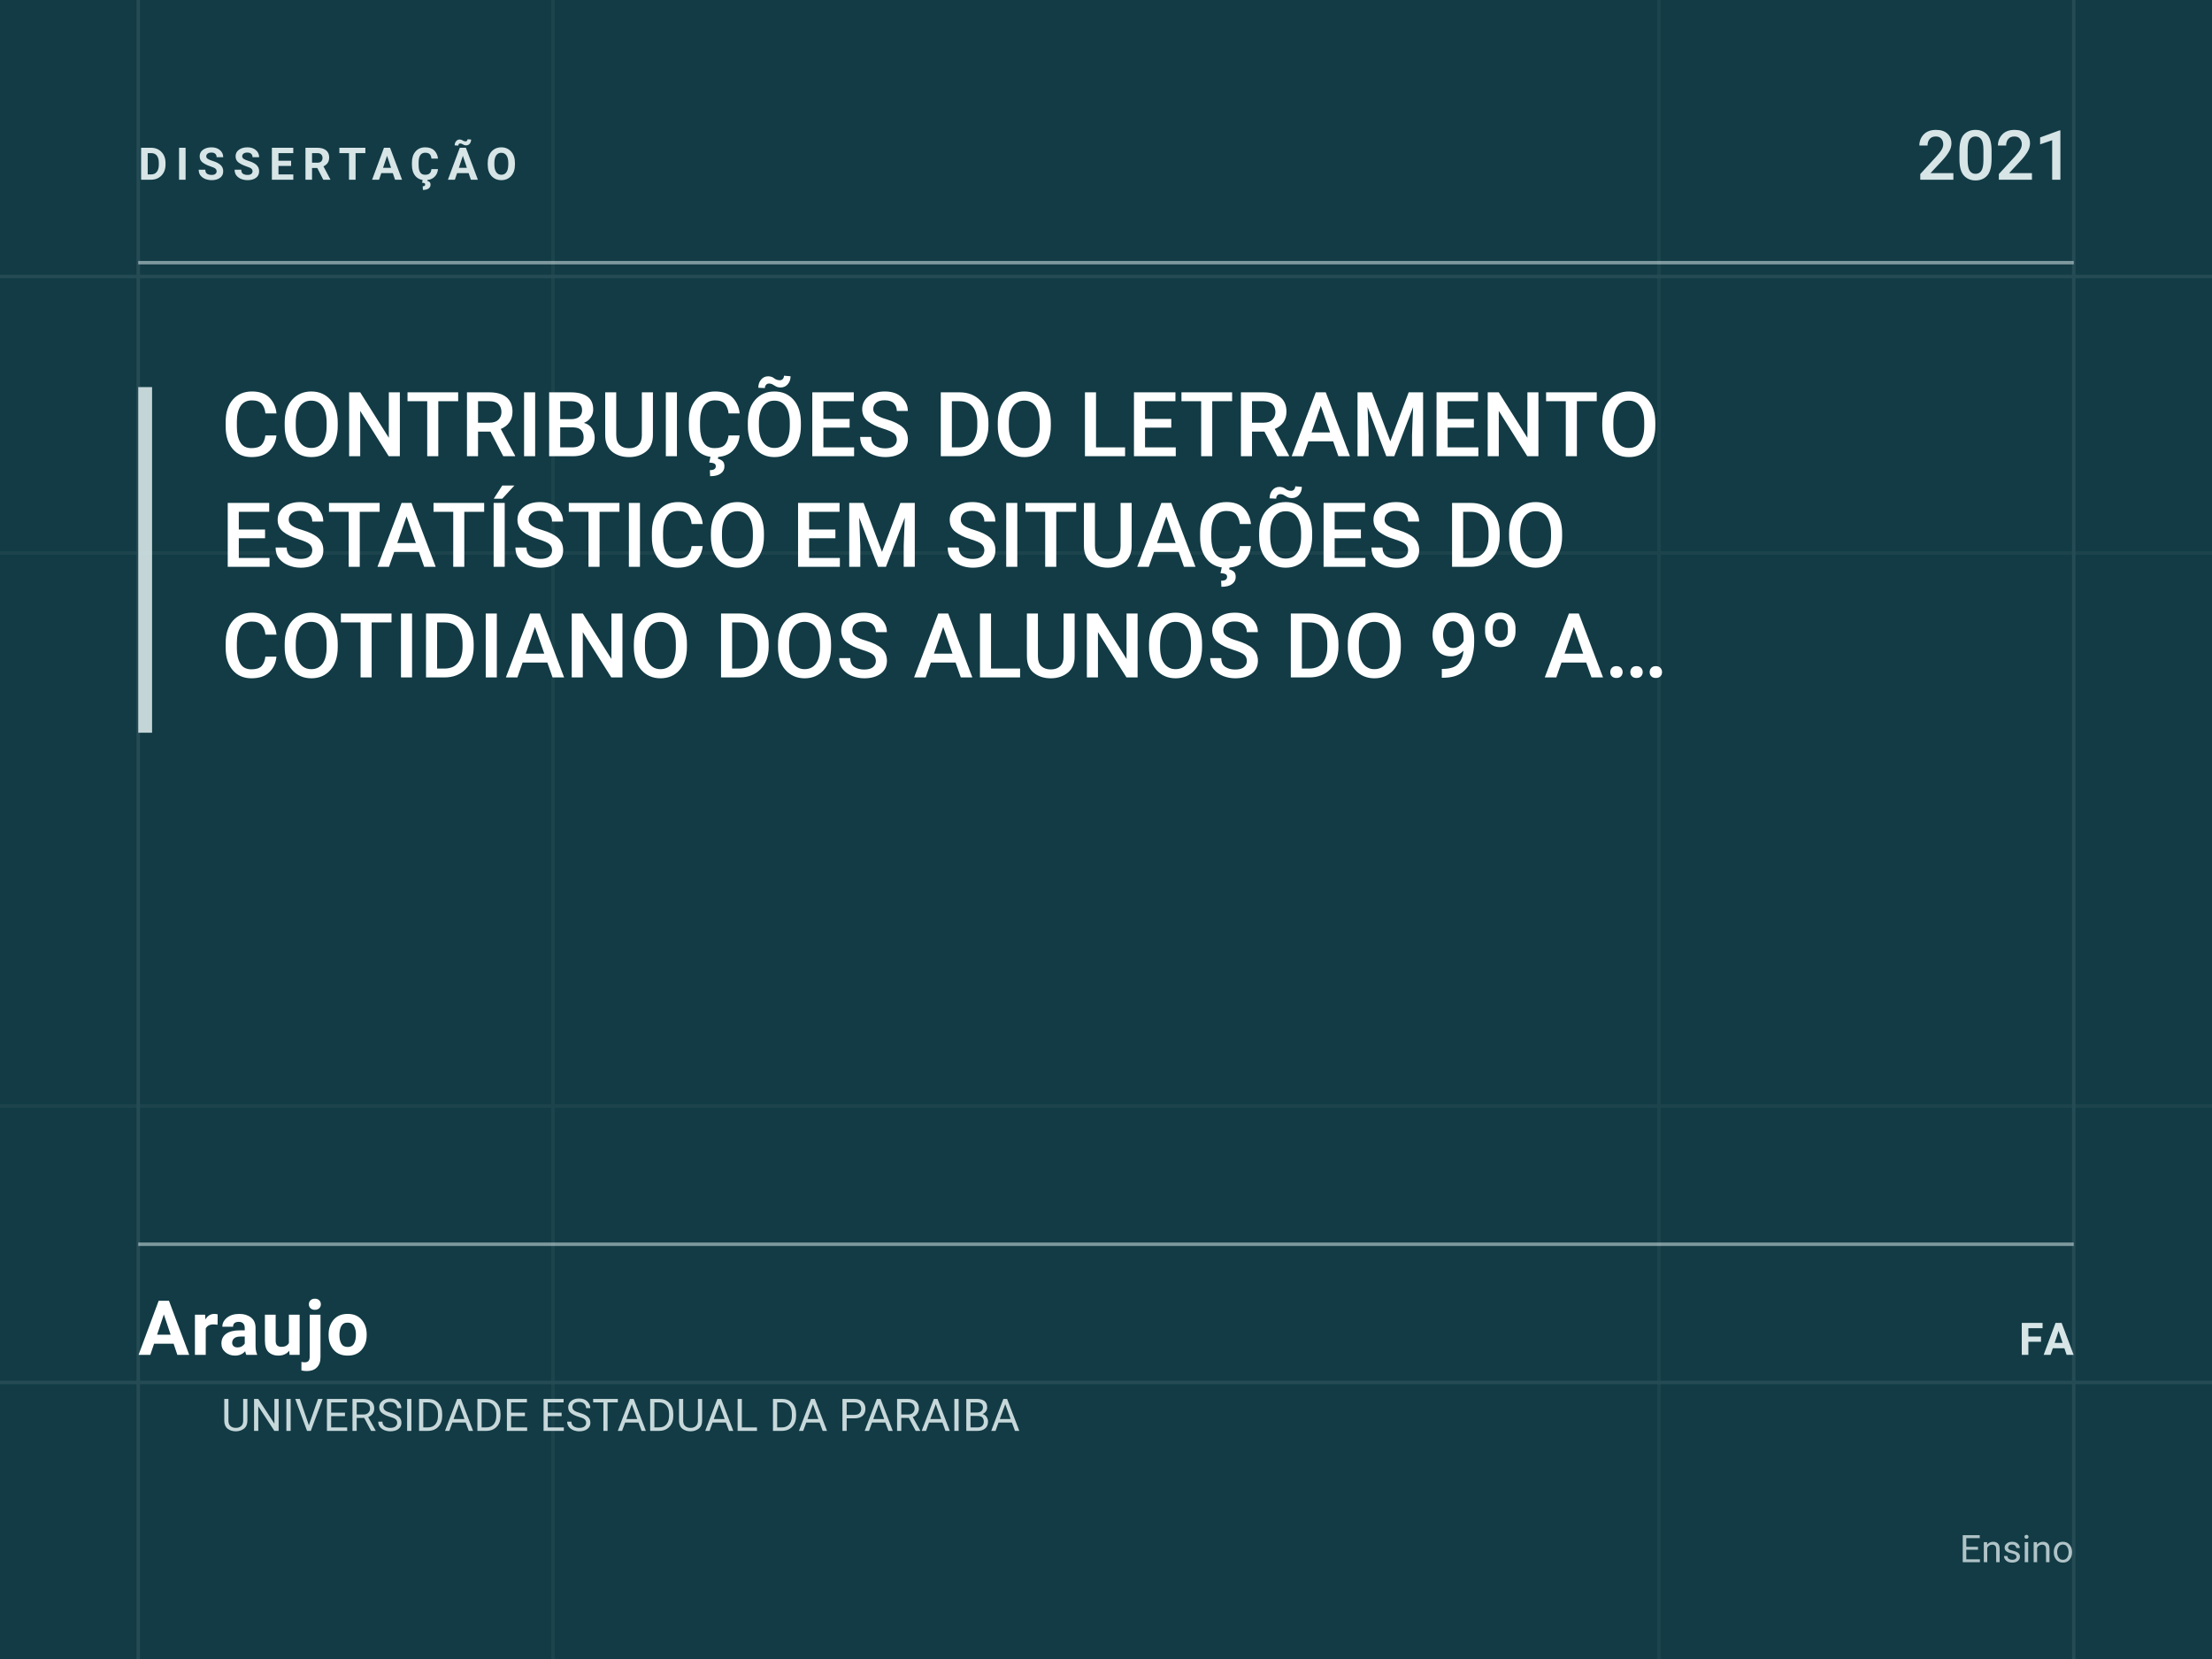
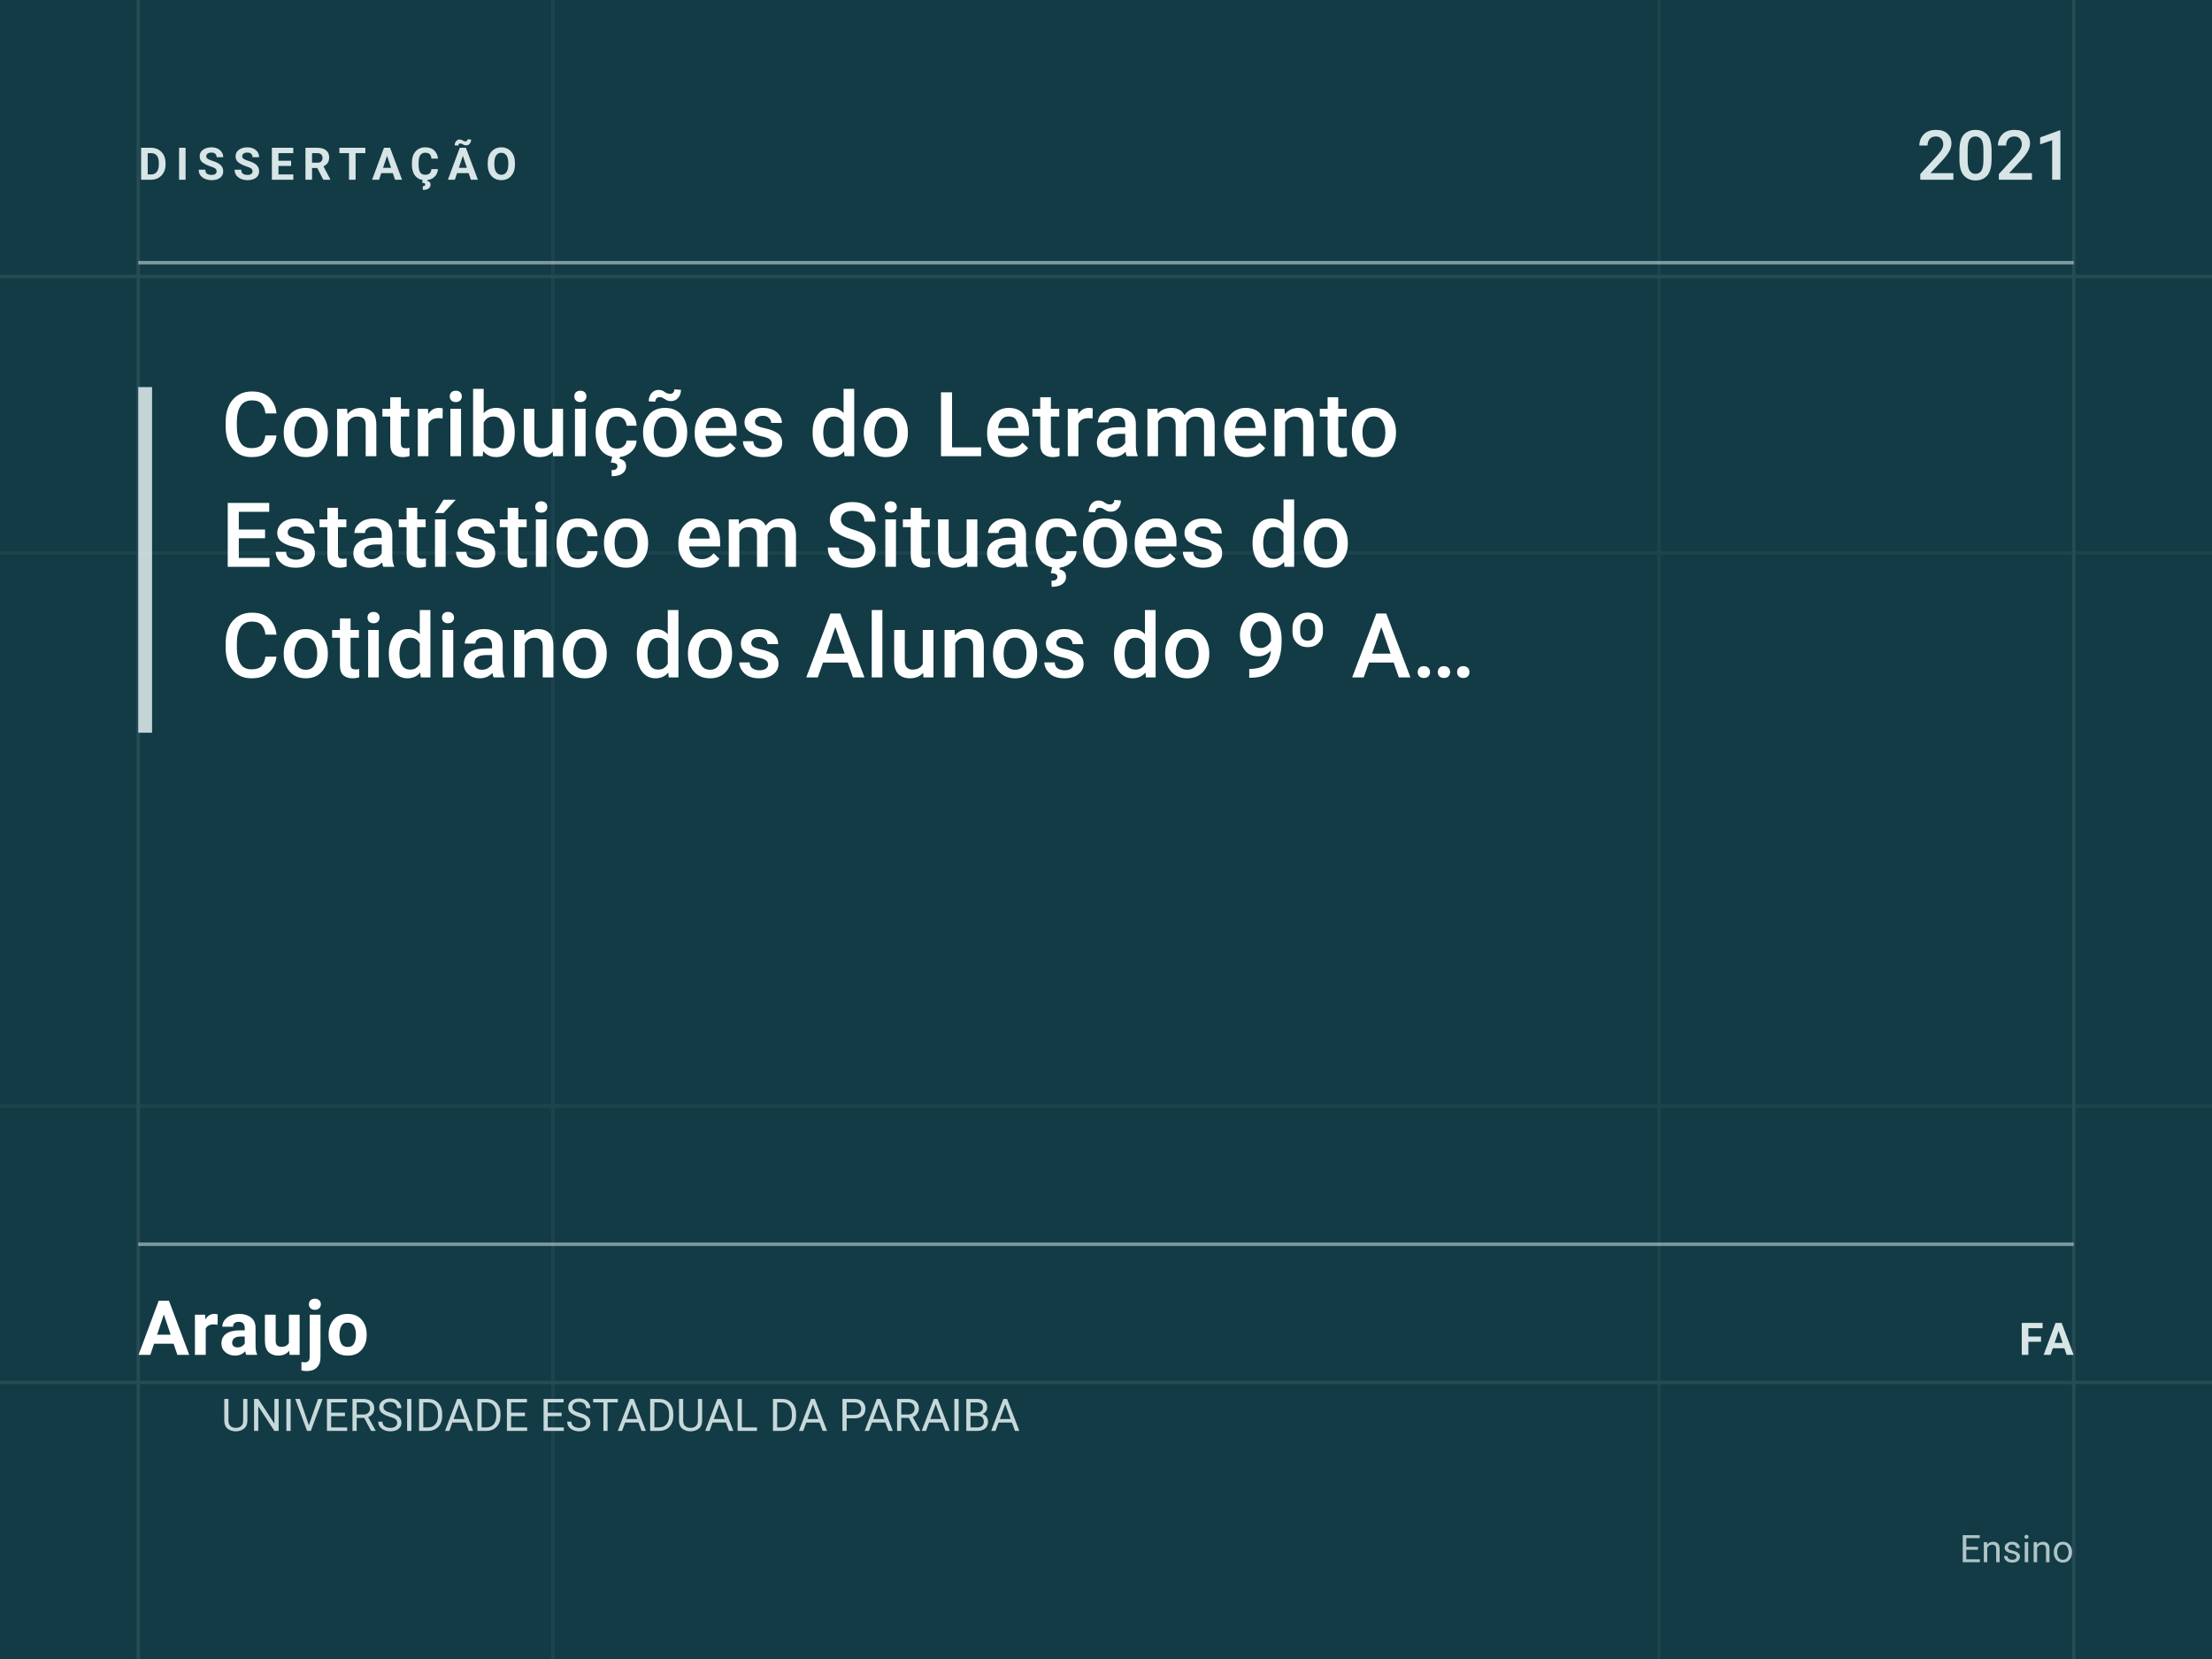
- <svg xmlns="http://www.w3.org/2000/svg" viewBox="0 0 640 480" width="640" height="480" role="img" aria-label="CONTRIBUIÇÕES DO LETRAMENTO ESTATÍSTICO EM SITUAÇÕES DO COTIDIANO DOS ALUNOS DO">
+ <svg xmlns="http://www.w3.org/2000/svg" viewBox="0 0 640 480" width="640" height="480" role="img" aria-label="Contribuições do Letramento Estatístico em Situações do Cotidiano dos Alunos do">
  <rect width="640" height="480" fill="#123B45" />
  <g opacity="0.10" stroke="#D7E5E7" stroke-width="1">
    <path d="M0 80H640M0 400H640M40 0V480M600 0V480" />
    <path d="M0 160H640M0 320H640M160 0V480M480 0V480" opacity="0.55" />
  </g>
  <text x="40" y="52" fill="#D7E5E7" font-family="Roboto, Arial, Helvetica, sans-serif" font-size="13" font-weight="700" letter-spacing="2.4">DISSERTAÇÃO</text>
  <text x="600" y="52" text-anchor="end" fill="#D7E5E7" font-family="Roboto, Arial, Helvetica, sans-serif" font-size="20" font-weight="500">2021</text>
  <line x1="40" y1="76" x2="600" y2="76" stroke="#D7E5E7" stroke-width="1" opacity="0.55" />
  <rect x="40" y="112" width="4" height="100" fill="#D7E5E7" opacity="0.9" />
  <text fill="#FFFFFF" font-family="Roboto, Arial, Helvetica, sans-serif" font-size="26" font-weight="500" letter-spacing="0.1">
-     <tspan x="64" y="132">CONTRIBUIÇÕES DO LETRAMENTO</tspan>
-     <tspan x="64" y="164">ESTATÍSTICO EM SITUAÇÕES DO</tspan>
-     <tspan x="64" y="196">COTIDIANO DOS ALUNOS DO 9º A…</tspan>
+     <tspan x="64" y="132">Contribuições do Letramento</tspan>
+     <tspan x="64" y="164">Estatístico em Situações do</tspan>
+     <tspan x="64" y="196">Cotidiano dos Alunos do 9º A…</tspan>
  </text>
  <line x1="40" y1="360" x2="600" y2="360" stroke="#D7E5E7" stroke-width="1" opacity="0.55" />
  <text x="40" y="392" fill="#FFFFFF" font-family="Roboto, Arial, Helvetica, sans-serif" font-size="22" font-weight="600" letter-spacing="0.4">Araujo</text>
  <text fill="#D7E5E7" font-family="Roboto, Arial, Helvetica, sans-serif" font-size="13" opacity="0.92">
    <tspan x="64" y="414">UNIVERSIDADE ESTADUAL DA PARAIBA</tspan>
  </text>
  <text x="600" y="452" text-anchor="end" fill="#D7E5E7" font-family="Roboto, Arial, Helvetica, sans-serif" font-size="11" opacity="0.8">Ensino</text>
  <text x="600" y="392" text-anchor="end" fill="#D7E5E7" font-family="Roboto, Arial, Helvetica, sans-serif" font-size="13" font-weight="700" letter-spacing="1.2">FA</text>
</svg>
